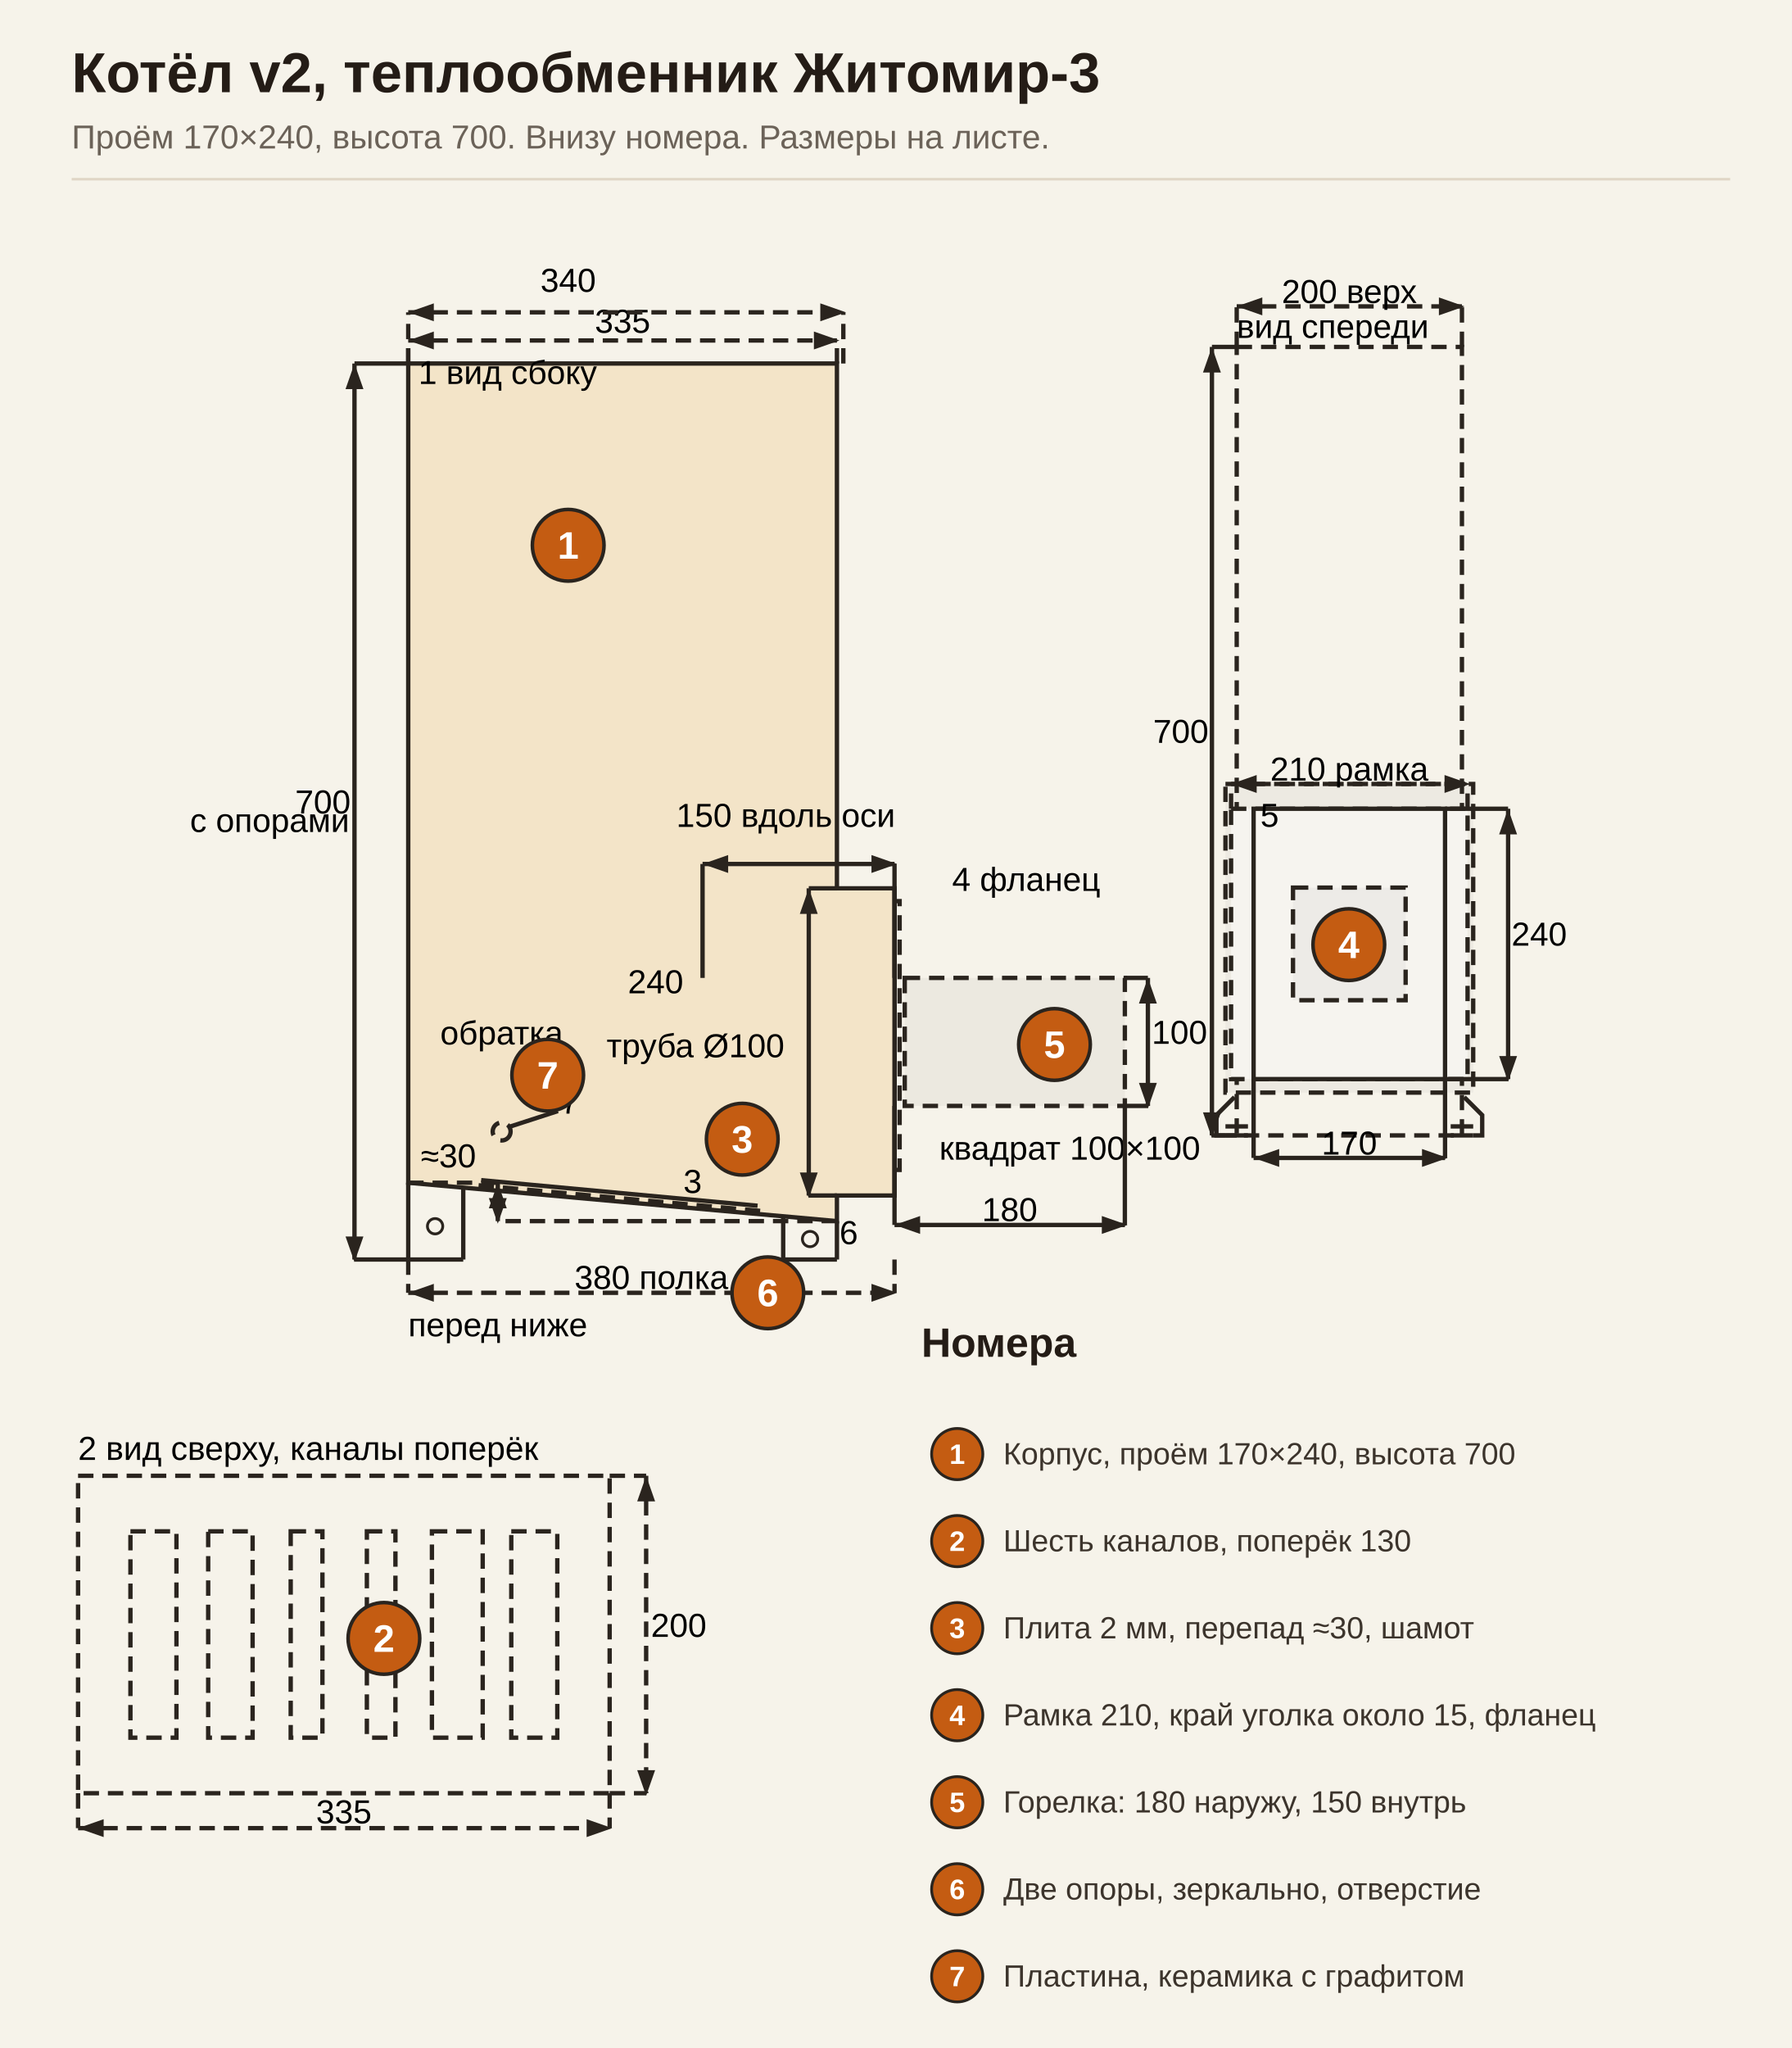
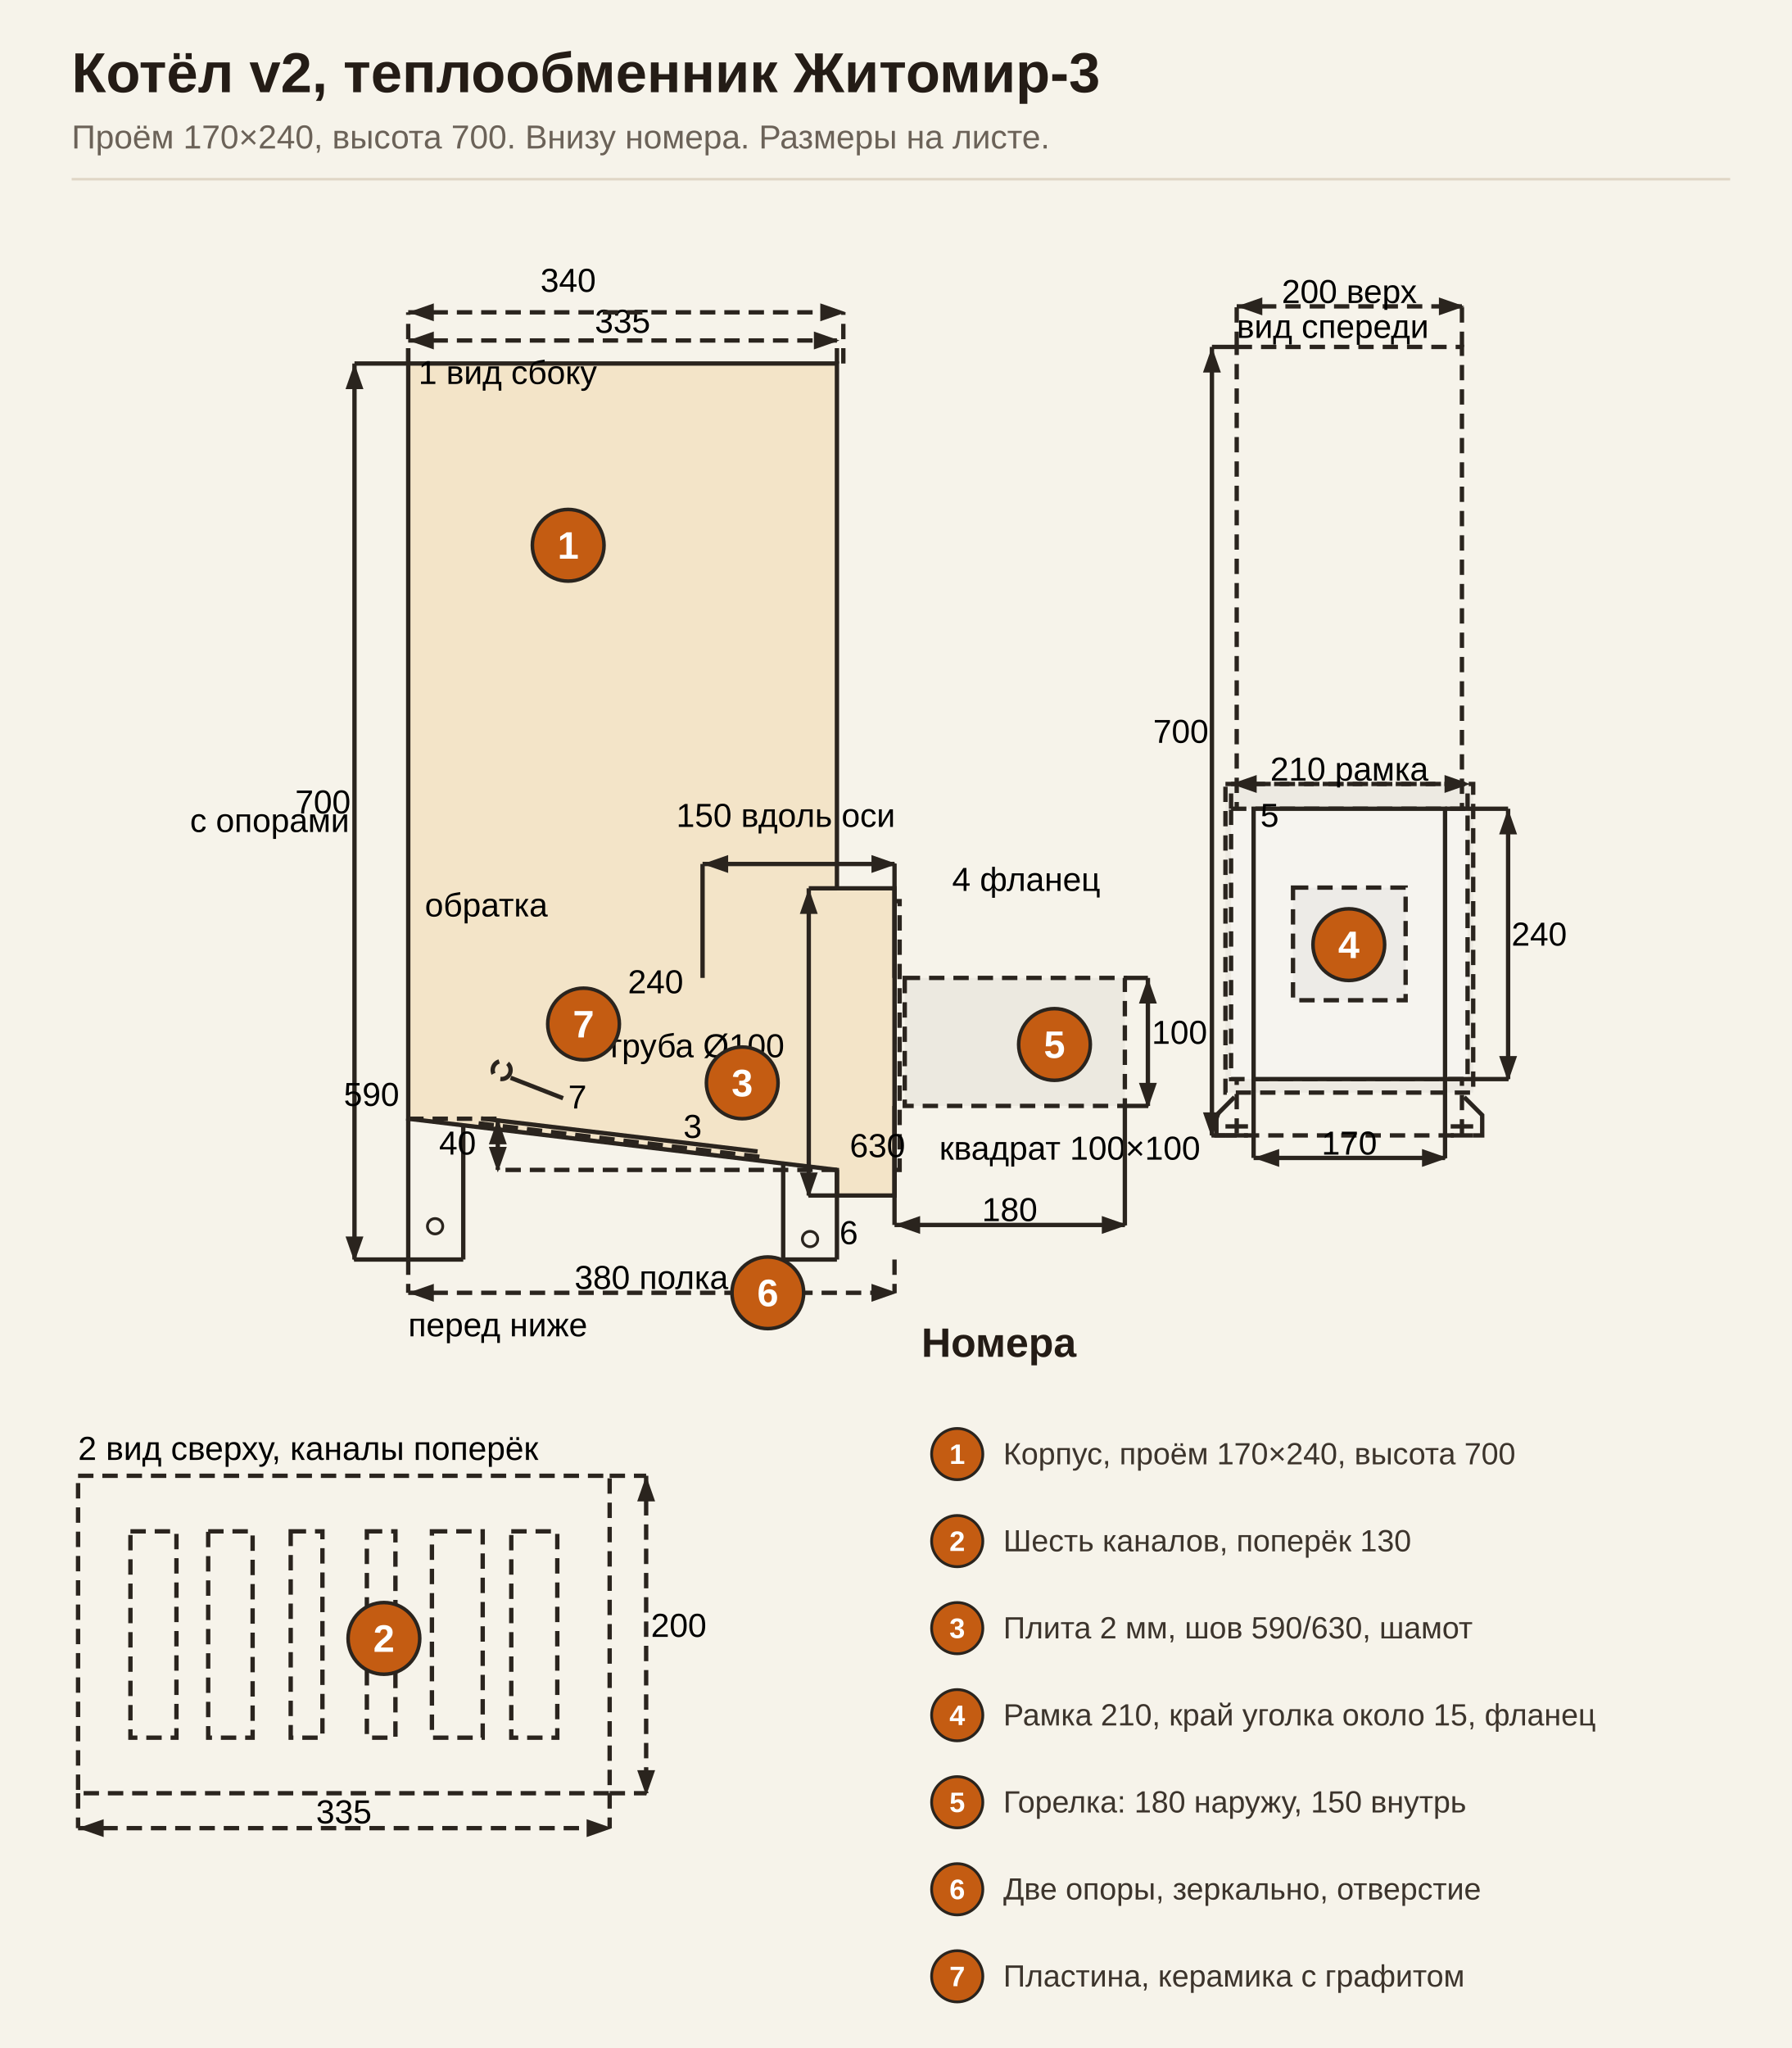
<svg xmlns="http://www.w3.org/2000/svg" width="700" height="800" viewBox="0 0 700 800" font-family="Liberation Sans, DejaVu Sans, sans-serif">
  <rect width="700" height="800" fill="#f6f3ea" />
  <defs>
    <marker id="se" markerUnits="userSpaceOnUse" markerWidth="20.00" markerHeight="14.00" refX="18.00" refY="7.00" orient="auto">
      <path d="M0 0 L20.00 7.00 L0 14.00 Z" fill="#2a241e" />
    </marker>
    <marker id="ss" markerUnits="userSpaceOnUse" markerWidth="20.00" markerHeight="14.00" refX="0" refY="7.00" orient="auto">
      <path d="M20.00 0 L0 7.00 L20.00 14.00 Z" fill="#2a241e" />
    </marker>
    <marker id="fe" markerUnits="userSpaceOnUse" markerWidth="22.73" markerHeight="15.91" refX="20.45" refY="7.95" orient="auto">
      <path d="M0 0 L22.73 7.95 L0 15.91 Z" fill="#2a241e" />
    </marker>
    <marker id="fs" markerUnits="userSpaceOnUse" markerWidth="22.73" markerHeight="15.91" refX="0" refY="7.95" orient="auto">
      <path d="M22.73 0 L0 7.95 L22.73 15.91 Z" fill="#2a241e" />
    </marker>
    <marker id="te" markerUnits="userSpaceOnUse" markerWidth="16.13" markerHeight="11.29" refX="14.52" refY="5.65" orient="auto">
      <path d="M0 0 L16.13 5.65 L0 11.29 Z" fill="#2a241e" />
    </marker>
    <marker id="ts" markerUnits="userSpaceOnUse" markerWidth="16.13" markerHeight="11.29" refX="0" refY="5.65" orient="auto">
      <path d="M16.13 0 L0 5.65 L16.13 11.29 Z" fill="#2a241e" />
    </marker>
  </defs>
  <text x="28" y="36" font-family="Liberation Sans, DejaVu Sans, sans-serif" font-size="22" font-weight="700" fill="#241c16">Котёл v2, теплообменник Житомир-3</text>
  <text x="28" y="58" font-family="Liberation Sans, DejaVu Sans, sans-serif" font-size="13" fill="#6b6258">Проём 170×240, высота 700. Внизу номера. Размеры на листе.</text>
  <line x1="28" y1="70" x2="676" y2="70" stroke="#e0d6c6" stroke-width="1" />
  <g transform="translate(72,88) scale(0.5)">
    <g fill="#2a241e" fill-opacity="0.05" stroke="#2a241e" stroke-width="3.40" stroke-dasharray="12.0 7.0">
      <rect x="563" y="588" width="172" height="100" />
      <rect x="405" y="588" width="150" height="100" />
      <line x1="505" y1="588" x2="505" y2="688" />
    </g>
    <rect x="551" y="528" width="8" height="210" fill="none" stroke="#2a241e" stroke-width="3.40" stroke-dasharray="12.0 7.0" />
    <line x1="555" y1="518" x2="555" y2="758" stroke="#2a241e" stroke-width="3.40" />
-     <path fill="#f3e4c8" stroke="#2a241e" stroke-width="3.40" d="M 175 108 H 510 V 518 H 555 V 758 H 510 V 778 L 175 748 Z" />
-     <circle cx="175" cy="748" r="1.2" fill="#2a241e" />
-     <text x="200" y="640" font-size="26.0">обратка</text>
+     <path fill="#f3e4c8" stroke="#2a241e" stroke-width="3.40" d="M 175 108 H 510 V 518 H 555 V 758 H 510 V 738 L 175 698 Z" />
+     <circle cx="175" cy="698" r="1.2" fill="#2a241e" />
+     <text x="188" y="540" font-size="26.0">обратка</text>
    <text x="183" y="124" font-size="26.0">1  вид сбоку</text>
    <text x="600" y="520" font-size="26.0">4 фланец</text>
    <text x="330" y="650" font-size="26.0">труба Ø100</text>
    <text x="590" y="730" font-size="26.0">квадрат 100×100</text>
    <g fill="none" stroke="#2a241e" stroke-width="3.40">
      <line x1="175" y1="808" x2="218" y2="808" />
-       <line x1="175" y1="808" x2="175" y2="748" />
-       <line x1="218" y1="808" x2="218" y2="752" />
+       <line x1="175" y1="808" x2="175" y2="698" />
+       <line x1="218" y1="808" x2="218" y2="703" />
      <circle cx="196" cy="782" r="6" fill="none" stroke="#2a241e" stroke-width="2.2" />
      <line x1="468" y1="808" x2="510" y2="808" />
-       <line x1="468" y1="808" x2="468" y2="774" />
-       <line x1="510" y1="808" x2="510" y2="778" />
+       <line x1="468" y1="808" x2="468" y2="733" />
+       <line x1="510" y1="808" x2="510" y2="738" />
      <circle cx="489" cy="792" r="6" fill="none" stroke="#2a241e" stroke-width="2.2" />
    </g>
    <text x="512" y="796" font-size="26.0">6</text>
-     <line x1="230" y1="750" x2="450" y2="770" stroke="#2a241e" stroke-width="3.40" stroke-dasharray="12.0 7.0" />
-     <line x1="232" y1="746" x2="448" y2="766" stroke="#2a241e" stroke-width="3.40" />
-     <text x="390" y="756" font-size="26.0">3</text>
-     <circle cx="248" cy="708" r="7" fill="none" stroke="#2a241e" stroke-width="3.40" stroke-dasharray="12.0 7.0" />
-     <line x1="255" y1="704" x2="292" y2="692" stroke="#2a241e" stroke-width="3.40" />
-     <text x="294" y="694" font-size="26.0">7</text>
+     <line x1="230" y1="701.6" x2="450" y2="727.8" stroke="#2a241e" stroke-width="3.40" stroke-dasharray="12.0 7.0" />
+     <line x1="232" y1="697.8" x2="448" y2="723.6" stroke="#2a241e" stroke-width="3.40" />
+     <text x="390" y="713" font-size="26.0">3</text>
+     <circle cx="248" cy="660" r="7" fill="none" stroke="#2a241e" stroke-width="3.40" stroke-dasharray="12.0 7.0" />
+     <line x1="255" y1="666" x2="296" y2="682" stroke="#2a241e" stroke-width="3.40" />
+     <text x="300" y="690" font-size="26.0">7</text>
    <g fill="none" stroke="#2a241e" stroke-width="3.40" marker-start="url(#ss)" marker-end="url(#se)">
      <line x1="133" y1="108" x2="133" y2="808" />
    </g>
    <g fill="none" stroke="#2a241e" stroke-width="3.40">
      <line x1="133" y1="108" x2="175" y2="108" />
      <line x1="133" y1="808" x2="175" y2="808" />
    </g>
    <text x="130" y="459.5" font-size="26.0" text-anchor="end">700</text>
    <text x="129" y="474.0" font-size="26.0" text-anchor="end">с опорами</text>
    <g fill="none" stroke="#2a241e" stroke-width="3.40" marker-start="url(#ss)" marker-end="url(#se)">
      <line x1="488" y1="518" x2="488" y2="758" />
    </g>
    <g fill="none" stroke="#2a241e" stroke-width="3.40">
      <line x1="488" y1="518" x2="510" y2="518" />
      <line x1="488" y1="758" x2="510" y2="758" />
    </g>
    <text x="390" y="600" font-size="26.0" text-anchor="end">240</text>
    <g fill="none" stroke="#2a241e" stroke-width="3.40" marker-start="url(#ss)" marker-end="url(#se)">
      <line x1="405" y1="499" x2="555" y2="499" />
    </g>
    <g fill="none" stroke="#2a241e" stroke-width="3.40">
      <line x1="405" y1="588" x2="405" y2="499" />
      <line x1="555" y1="588" x2="555" y2="499" />
    </g>
    <text x="470" y="470" font-size="26.0" text-anchor="middle">150 вдоль оси</text>
    <g fill="none" stroke="#2a241e" stroke-width="3.40" marker-start="url(#ss)" marker-end="url(#se)">
      <line x1="555" y1="781" x2="735" y2="781" />
    </g>
    <g fill="none" stroke="#2a241e" stroke-width="3.40">
      <line x1="555" y1="688" x2="555" y2="781" />
      <line x1="735" y1="688" x2="735" y2="781" />
    </g>
    <text x="645.0" y="778" font-size="26.0" text-anchor="middle">180</text>
    <g fill="none" stroke="#2a241e" stroke-width="3.40" marker-start="url(#ss)" marker-end="url(#se)">
      <line x1="753" y1="588" x2="753" y2="688" />
    </g>
    <g fill="none" stroke="#2a241e" stroke-width="3.40">
      <line x1="735" y1="588" x2="753" y2="588" />
      <line x1="735" y1="688" x2="753" y2="688" />
    </g>
    <text x="756" y="639.5" font-size="26.0" text-anchor="start">100</text>
    <g fill="none" stroke="#2a241e" stroke-width="3.40" stroke-dasharray="12.0 7.0" marker-start="url(#ss)" marker-end="url(#se)">
-       <line x1="245" y1="748" x2="245" y2="778" />
-     </g>
-     <text x="228" y="736" font-size="26.0" text-anchor="end">≈30</text>
-     <line x1="175" y1="748" x2="245" y2="748" stroke="#2a241e" stroke-width="3.40" stroke-dasharray="12.0 7.0" />
-     <line x1="510" y1="778" x2="245" y2="778" stroke="#2a241e" stroke-width="3.40" stroke-dasharray="12.0 7.0" />
+       <line x1="245" y1="698" x2="245" y2="738" />
+     </g>
+     <text x="228" y="726" font-size="26.0" text-anchor="end">40</text>
+     <text x="168" y="688" font-size="26.0" text-anchor="end">590</text>
+     <text x="520" y="728" font-size="26.0">630</text>
+     <line x1="175" y1="698" x2="245" y2="698" stroke="#2a241e" stroke-width="3.40" stroke-dasharray="12.0 7.0" />
+     <line x1="510" y1="738" x2="245" y2="738" stroke="#2a241e" stroke-width="3.40" stroke-dasharray="12.0 7.0" />
    <text x="175" y="868" font-size="26.0">перед ниже</text>
    <g fill="none" stroke="#2a241e" stroke-width="3.40" stroke-dasharray="12.0 7.0" marker-start="url(#ss)" marker-end="url(#se)">
      <line x1="175" y1="90" x2="510" y2="90" />
    </g>
    <g fill="none" stroke="#2a241e" stroke-width="3.40" stroke-dasharray="12.0 7.0">
      <line x1="175" y1="108" x2="175" y2="90" />
      <line x1="510" y1="108" x2="510" y2="90" />
    </g>
    <text x="342.5" y="84" font-size="26.0" text-anchor="middle">335</text>
    <g fill="none" stroke="#2a241e" stroke-width="3.40" stroke-dasharray="12.0 7.0" marker-start="url(#ss)" marker-end="url(#se)">
      <line x1="175" y1="68" x2="515" y2="68" />
    </g>
    <g fill="none" stroke="#2a241e" stroke-width="3.40" stroke-dasharray="12.0 7.0">
      <line x1="175" y1="108" x2="175" y2="68" />
      <line x1="515" y1="108" x2="515" y2="68" />
    </g>
    <text x="300" y="52" font-size="26.0" text-anchor="middle">340</text>
    <g fill="none" stroke="#2a241e" stroke-width="3.40" stroke-dasharray="12.0 7.0" marker-start="url(#ss)" marker-end="url(#se)">
      <line x1="175" y1="834" x2="555" y2="834" />
    </g>
    <g fill="none" stroke="#2a241e" stroke-width="3.40" stroke-dasharray="12.0 7.0">
      <line x1="175" y1="808" x2="175" y2="834" />
      <line x1="555" y1="808" x2="555" y2="834" />
    </g>
    <text x="365.0" y="831" font-size="26.0" text-anchor="middle">380 полка</text>
  </g>
  <g transform="translate(118,88) scale(0.44)">
    <text x="830" y="100" font-size="29.5">вид спереди</text>
    <rect x="830" y="108" width="200" height="700" fill="none" stroke="#2a241e" stroke-width="3.86" stroke-dasharray="13.6 8.0" />
    <rect x="825" y="518" width="210" height="240" fill="#fffdf8" stroke="#2a241e" stroke-width="3.86" stroke-dasharray="13.6 8.0" />
    <rect x="845" y="518" width="170" height="240" fill="#fffdf8" stroke="#2a241e" stroke-width="3.86" />
    <g fill="#2a241e" fill-opacity="0.04" stroke="#2a241e" stroke-width="3.86" stroke-dasharray="13.6 8.0">
      <rect x="820" y="496" width="220" height="274" />
      <rect x="880.0" y="588" width="100" height="100" />
    </g>
    <text x="851" y="534" font-size="29.5">5</text>
    <g fill="none" stroke="#2a241e" stroke-width="3.86">
      <line x1="820" y1="800" x2="840" y2="800" />
      <line x1="820" y1="808" x2="840" y2="808" />
      <polyline points="820,808 812,808 812,790 828,774" />
      <line x1="1020" y1="800" x2="1040" y2="800" />
      <line x1="1020" y1="808" x2="1040" y2="808" />
      <polyline points="1040,808 1048,808 1048,790 1032,774" />
    </g>
    <g fill="none" stroke="#2a241e" stroke-width="3.86" marker-start="url(#fs)" marker-end="url(#fe)">
      <line x1="845" y1="828" x2="1015" y2="828" />
    </g>
    <g fill="none" stroke="#2a241e" stroke-width="3.86">
      <line x1="845" y1="758" x2="845" y2="828" />
      <line x1="1015" y1="758" x2="1015" y2="828" />
    </g>
    <text x="930.0" y="825" font-size="29.5" text-anchor="middle">170</text>
    <g fill="none" stroke="#2a241e" stroke-width="3.86" marker-start="url(#fs)" marker-end="url(#fe)">
      <line x1="1071.0" y1="518" x2="1071.0" y2="758" />
    </g>
    <g fill="none" stroke="#2a241e" stroke-width="3.86">
      <line x1="1015" y1="518" x2="1071.0" y2="518" />
      <line x1="1015" y1="758" x2="1071.0" y2="758" />
    </g>
    <text x="1074.0" y="639.5" font-size="29.5" text-anchor="start">240</text>
    <g fill="none" stroke="#2a241e" stroke-width="3.86" marker-start="url(#fs)" marker-end="url(#fe)">
      <line x1="808" y1="108" x2="808" y2="808" />
    </g>
    <g fill="none" stroke="#2a241e" stroke-width="3.86">
      <line x1="808" y1="108" x2="830" y2="108" />
      <line x1="808" y1="808" x2="830" y2="808" />
    </g>
    <text x="805" y="459.5" font-size="29.5" text-anchor="end">700</text>
    <g fill="none" stroke="#2a241e" stroke-width="3.86" stroke-dasharray="13.6 8.0" marker-start="url(#fs)" marker-end="url(#fe)">
      <line x1="825" y1="496" x2="1035" y2="496" />
    </g>
    <g fill="none" stroke="#2a241e" stroke-width="3.86" stroke-dasharray="13.6 8.0">
      <line x1="825" y1="518" x2="825" y2="496" />
      <line x1="1035" y1="518" x2="1035" y2="496" />
    </g>
    <text x="930.0" y="493" font-size="29.5" text-anchor="middle">210 рамка</text>
    <g fill="none" stroke="#2a241e" stroke-width="3.86" stroke-dasharray="13.6 8.0" marker-start="url(#fs)" marker-end="url(#fe)">
      <line x1="830" y1="72" x2="1030" y2="72" />
    </g>
    <g fill="none" stroke="#2a241e" stroke-width="3.86" stroke-dasharray="13.6 8.0">
      <line x1="830" y1="108" x2="830" y2="72" />
      <line x1="1030" y1="108" x2="1030" y2="72" />
    </g>
    <text x="930.0" y="69" font-size="29.5" text-anchor="middle">200 верх</text>
  </g>
  <g transform="translate(-78,16) scale(0.62)">
    <text x="175" y="894" font-size="21.0">2  вид сверху, каналы поперёк</text>
    <rect x="175" y="904" width="335" height="200" fill="none" stroke="#2a241e" stroke-width="2.74" stroke-dasharray="9.7 5.6" />
    <rect x="208" y="939" width="29" height="130" fill="none" stroke="#2a241e" stroke-width="2.74" stroke-dasharray="9.7 5.6" />
    <rect x="257" y="939" width="28" height="130" fill="none" stroke="#2a241e" stroke-width="2.74" stroke-dasharray="9.7 5.6" />
    <rect x="309" y="939" width="20" height="130" fill="none" stroke="#2a241e" stroke-width="2.74" stroke-dasharray="9.7 5.6" />
    <rect x="357" y="939" width="18" height="130" fill="none" stroke="#2a241e" stroke-width="2.74" stroke-dasharray="9.7 5.6" />
    <rect x="398" y="939" width="32" height="130" fill="none" stroke="#2a241e" stroke-width="2.74" stroke-dasharray="9.7 5.6" />
    <rect x="448" y="939" width="29" height="130" fill="none" stroke="#2a241e" stroke-width="2.74" stroke-dasharray="9.7 5.6" />
    <g fill="none" stroke="#2a241e" stroke-width="2.74" stroke-dasharray="9.7 5.6" marker-start="url(#ts)" marker-end="url(#te)">
      <line x1="175" y1="1126" x2="510" y2="1126" />
    </g>
    <g fill="none" stroke="#2a241e" stroke-width="2.74" stroke-dasharray="9.7 5.6">
      <line x1="175" y1="1104" x2="175" y2="1126" />
      <line x1="510" y1="1104" x2="510" y2="1126" />
    </g>
    <text x="342.5" y="1123" font-size="21.0" text-anchor="middle">335</text>
    <g fill="none" stroke="#2a241e" stroke-width="2.74" stroke-dasharray="9.7 5.6" marker-start="url(#ts)" marker-end="url(#te)">
      <line x1="533" y1="904" x2="533" y2="1104" />
    </g>
    <g fill="none" stroke="#2a241e" stroke-width="2.74" stroke-dasharray="9.7 5.6">
      <line x1="510" y1="904" x2="533" y2="904" />
      <line x1="510" y1="1104" x2="533" y2="1104" />
    </g>
    <text x="536" y="1005.5" font-size="21.0" text-anchor="start">200</text>
  </g>
  <g transform="translate(222,213)" font-family="Liberation Sans, DejaVu Sans, sans-serif" font-weight="700" font-size="15">
    <circle r="14" fill="#c45c12" stroke="#2a241e" stroke-width="1.4" />
    <text fill="#ffffff" text-anchor="middle" dy="0.35em">1</text>
  </g>
-   <g transform="translate(290,445)" font-family="Liberation Sans, DejaVu Sans, sans-serif" font-weight="700" font-size="15">
+   <g transform="translate(290,423)" font-family="Liberation Sans, DejaVu Sans, sans-serif" font-weight="700" font-size="15">
    <circle r="14" fill="#c45c12" stroke="#2a241e" stroke-width="1.4" />
    <text fill="#ffffff" text-anchor="middle" dy="0.35em">3</text>
  </g>
  <g transform="translate(412,408)" font-family="Liberation Sans, DejaVu Sans, sans-serif" font-weight="700" font-size="15">
    <circle r="14" fill="#c45c12" stroke="#2a241e" stroke-width="1.4" />
    <text fill="#ffffff" text-anchor="middle" dy="0.35em">5</text>
  </g>
  <g transform="translate(300,505)" font-family="Liberation Sans, DejaVu Sans, sans-serif" font-weight="700" font-size="15">
    <circle r="14" fill="#c45c12" stroke="#2a241e" stroke-width="1.4" />
    <text fill="#ffffff" text-anchor="middle" dy="0.35em">6</text>
  </g>
-   <g transform="translate(214,420)" font-family="Liberation Sans, DejaVu Sans, sans-serif" font-weight="700" font-size="15">
+   <g transform="translate(228,400)" font-family="Liberation Sans, DejaVu Sans, sans-serif" font-weight="700" font-size="15">
    <circle r="14" fill="#c45c12" stroke="#2a241e" stroke-width="1.4" />
    <text fill="#ffffff" text-anchor="middle" dy="0.35em">7</text>
  </g>
  <g transform="translate(527,369)" font-family="Liberation Sans, DejaVu Sans, sans-serif" font-weight="700" font-size="15">
    <circle r="14" fill="#c45c12" stroke="#2a241e" stroke-width="1.4" />
    <text fill="#ffffff" text-anchor="middle" dy="0.35em">4</text>
  </g>
  <g transform="translate(150,640)" font-family="Liberation Sans, DejaVu Sans, sans-serif" font-weight="700" font-size="15">
    <circle r="14" fill="#c45c12" stroke="#2a241e" stroke-width="1.4" />
    <text fill="#ffffff" text-anchor="middle" dy="0.35em">2</text>
  </g>
  <text x="360" y="530" font-family="Liberation Sans, DejaVu Sans, sans-serif" font-size="16" font-weight="700" fill="#241c16">Номера</text>
  <g transform="translate(374,568)" font-family="Liberation Sans, DejaVu Sans, sans-serif">
    <circle r="10" fill="#c45c12" stroke="#2a241e" stroke-width="1.1" />
    <text fill="#ffffff" font-size="11" font-weight="700" text-anchor="middle" dy="0.35em">1</text>
    <text x="18" y="4" fill="#3c342c" font-size="12">Корпус, проём 170×240, высота 700</text>
  </g>
  <g transform="translate(374,602)" font-family="Liberation Sans, DejaVu Sans, sans-serif">
    <circle r="10" fill="#c45c12" stroke="#2a241e" stroke-width="1.1" />
    <text fill="#ffffff" font-size="11" font-weight="700" text-anchor="middle" dy="0.35em">2</text>
    <text x="18" y="4" fill="#3c342c" font-size="12">Шесть каналов, поперёк 130</text>
  </g>
  <g transform="translate(374,636)" font-family="Liberation Sans, DejaVu Sans, sans-serif">
    <circle r="10" fill="#c45c12" stroke="#2a241e" stroke-width="1.1" />
    <text fill="#ffffff" font-size="11" font-weight="700" text-anchor="middle" dy="0.35em">3</text>
-     <text x="18" y="4" fill="#3c342c" font-size="12">Плита 2 мм, перепад ≈30, шамот</text>
+     <text x="18" y="4" fill="#3c342c" font-size="12">Плита 2 мм, шов 590/630, шамот</text>
  </g>
  <g transform="translate(374,670)" font-family="Liberation Sans, DejaVu Sans, sans-serif">
    <circle r="10" fill="#c45c12" stroke="#2a241e" stroke-width="1.1" />
    <text fill="#ffffff" font-size="11" font-weight="700" text-anchor="middle" dy="0.35em">4</text>
    <text x="18" y="4" fill="#3c342c" font-size="12">Рамка 210, край уголка около 15, фланец</text>
  </g>
  <g transform="translate(374,704)" font-family="Liberation Sans, DejaVu Sans, sans-serif">
    <circle r="10" fill="#c45c12" stroke="#2a241e" stroke-width="1.1" />
    <text fill="#ffffff" font-size="11" font-weight="700" text-anchor="middle" dy="0.35em">5</text>
    <text x="18" y="4" fill="#3c342c" font-size="12">Горелка: 180 наружу, 150 внутрь</text>
  </g>
  <g transform="translate(374,738)" font-family="Liberation Sans, DejaVu Sans, sans-serif">
    <circle r="10" fill="#c45c12" stroke="#2a241e" stroke-width="1.1" />
    <text fill="#ffffff" font-size="11" font-weight="700" text-anchor="middle" dy="0.35em">6</text>
    <text x="18" y="4" fill="#3c342c" font-size="12">Две опоры, зеркально, отверстие</text>
  </g>
  <g transform="translate(374,772)" font-family="Liberation Sans, DejaVu Sans, sans-serif">
    <circle r="10" fill="#c45c12" stroke="#2a241e" stroke-width="1.1" />
    <text fill="#ffffff" font-size="11" font-weight="700" text-anchor="middle" dy="0.35em">7</text>
    <text x="18" y="4" fill="#3c342c" font-size="12">Пластина, керамика с графитом</text>
  </g>
</svg>
